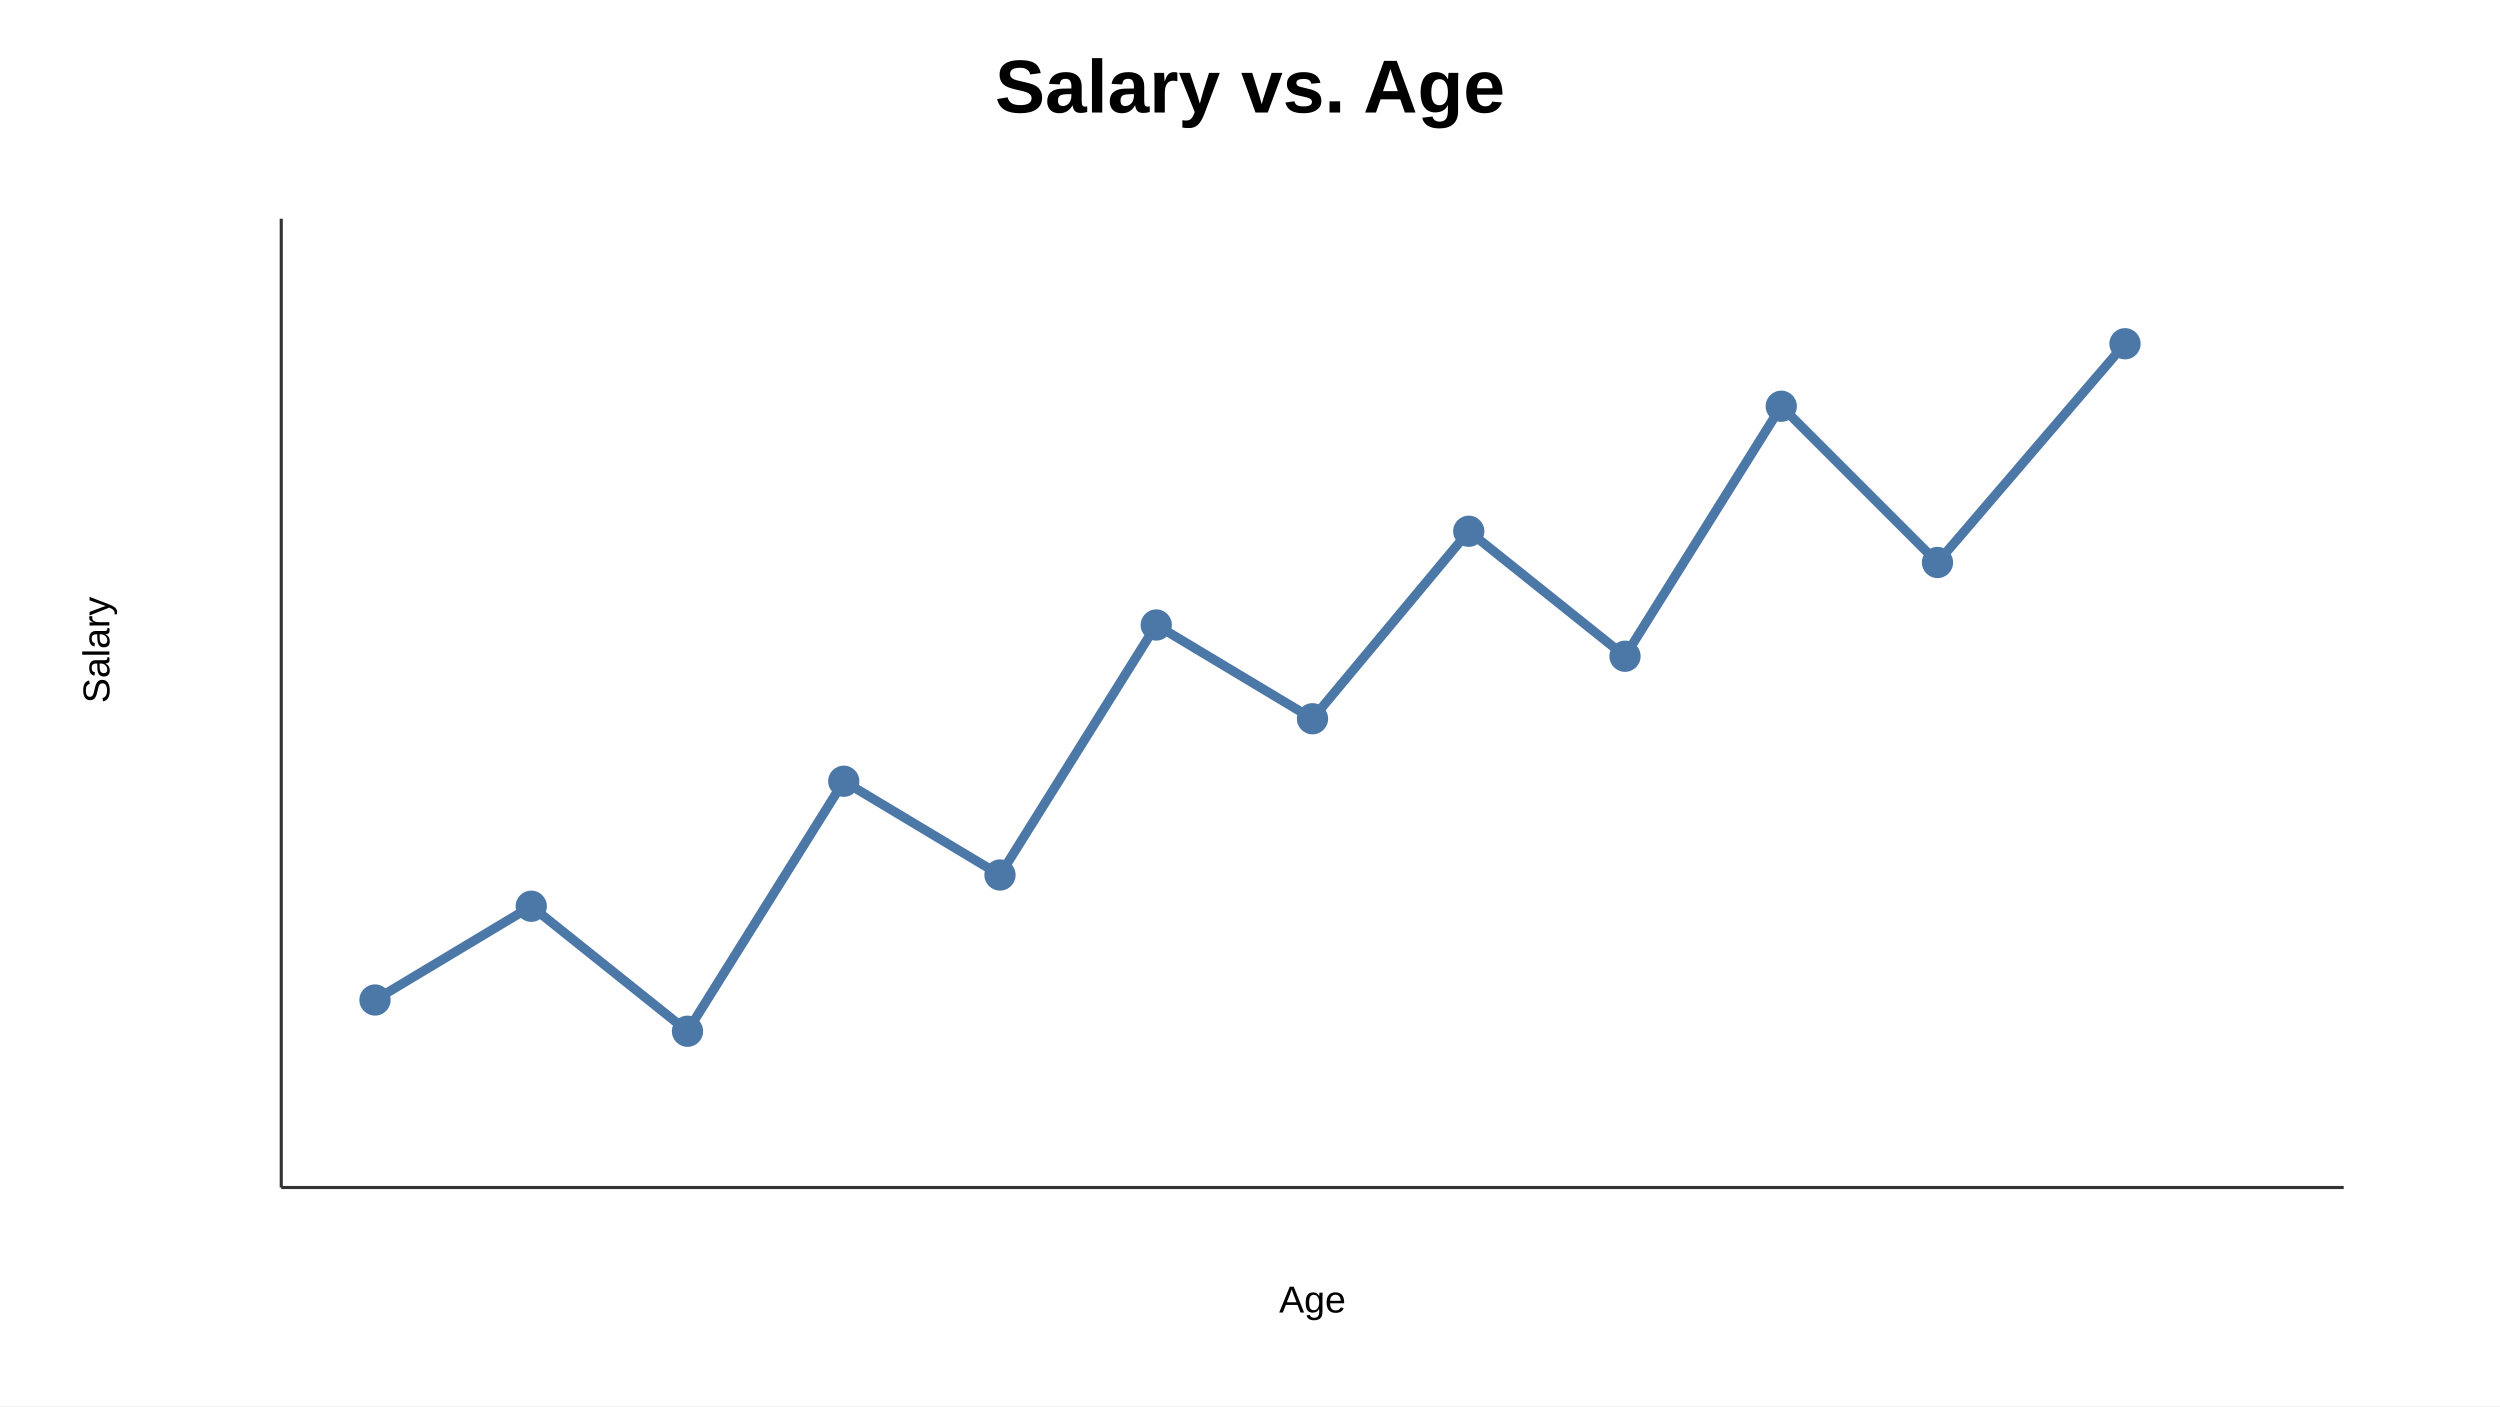
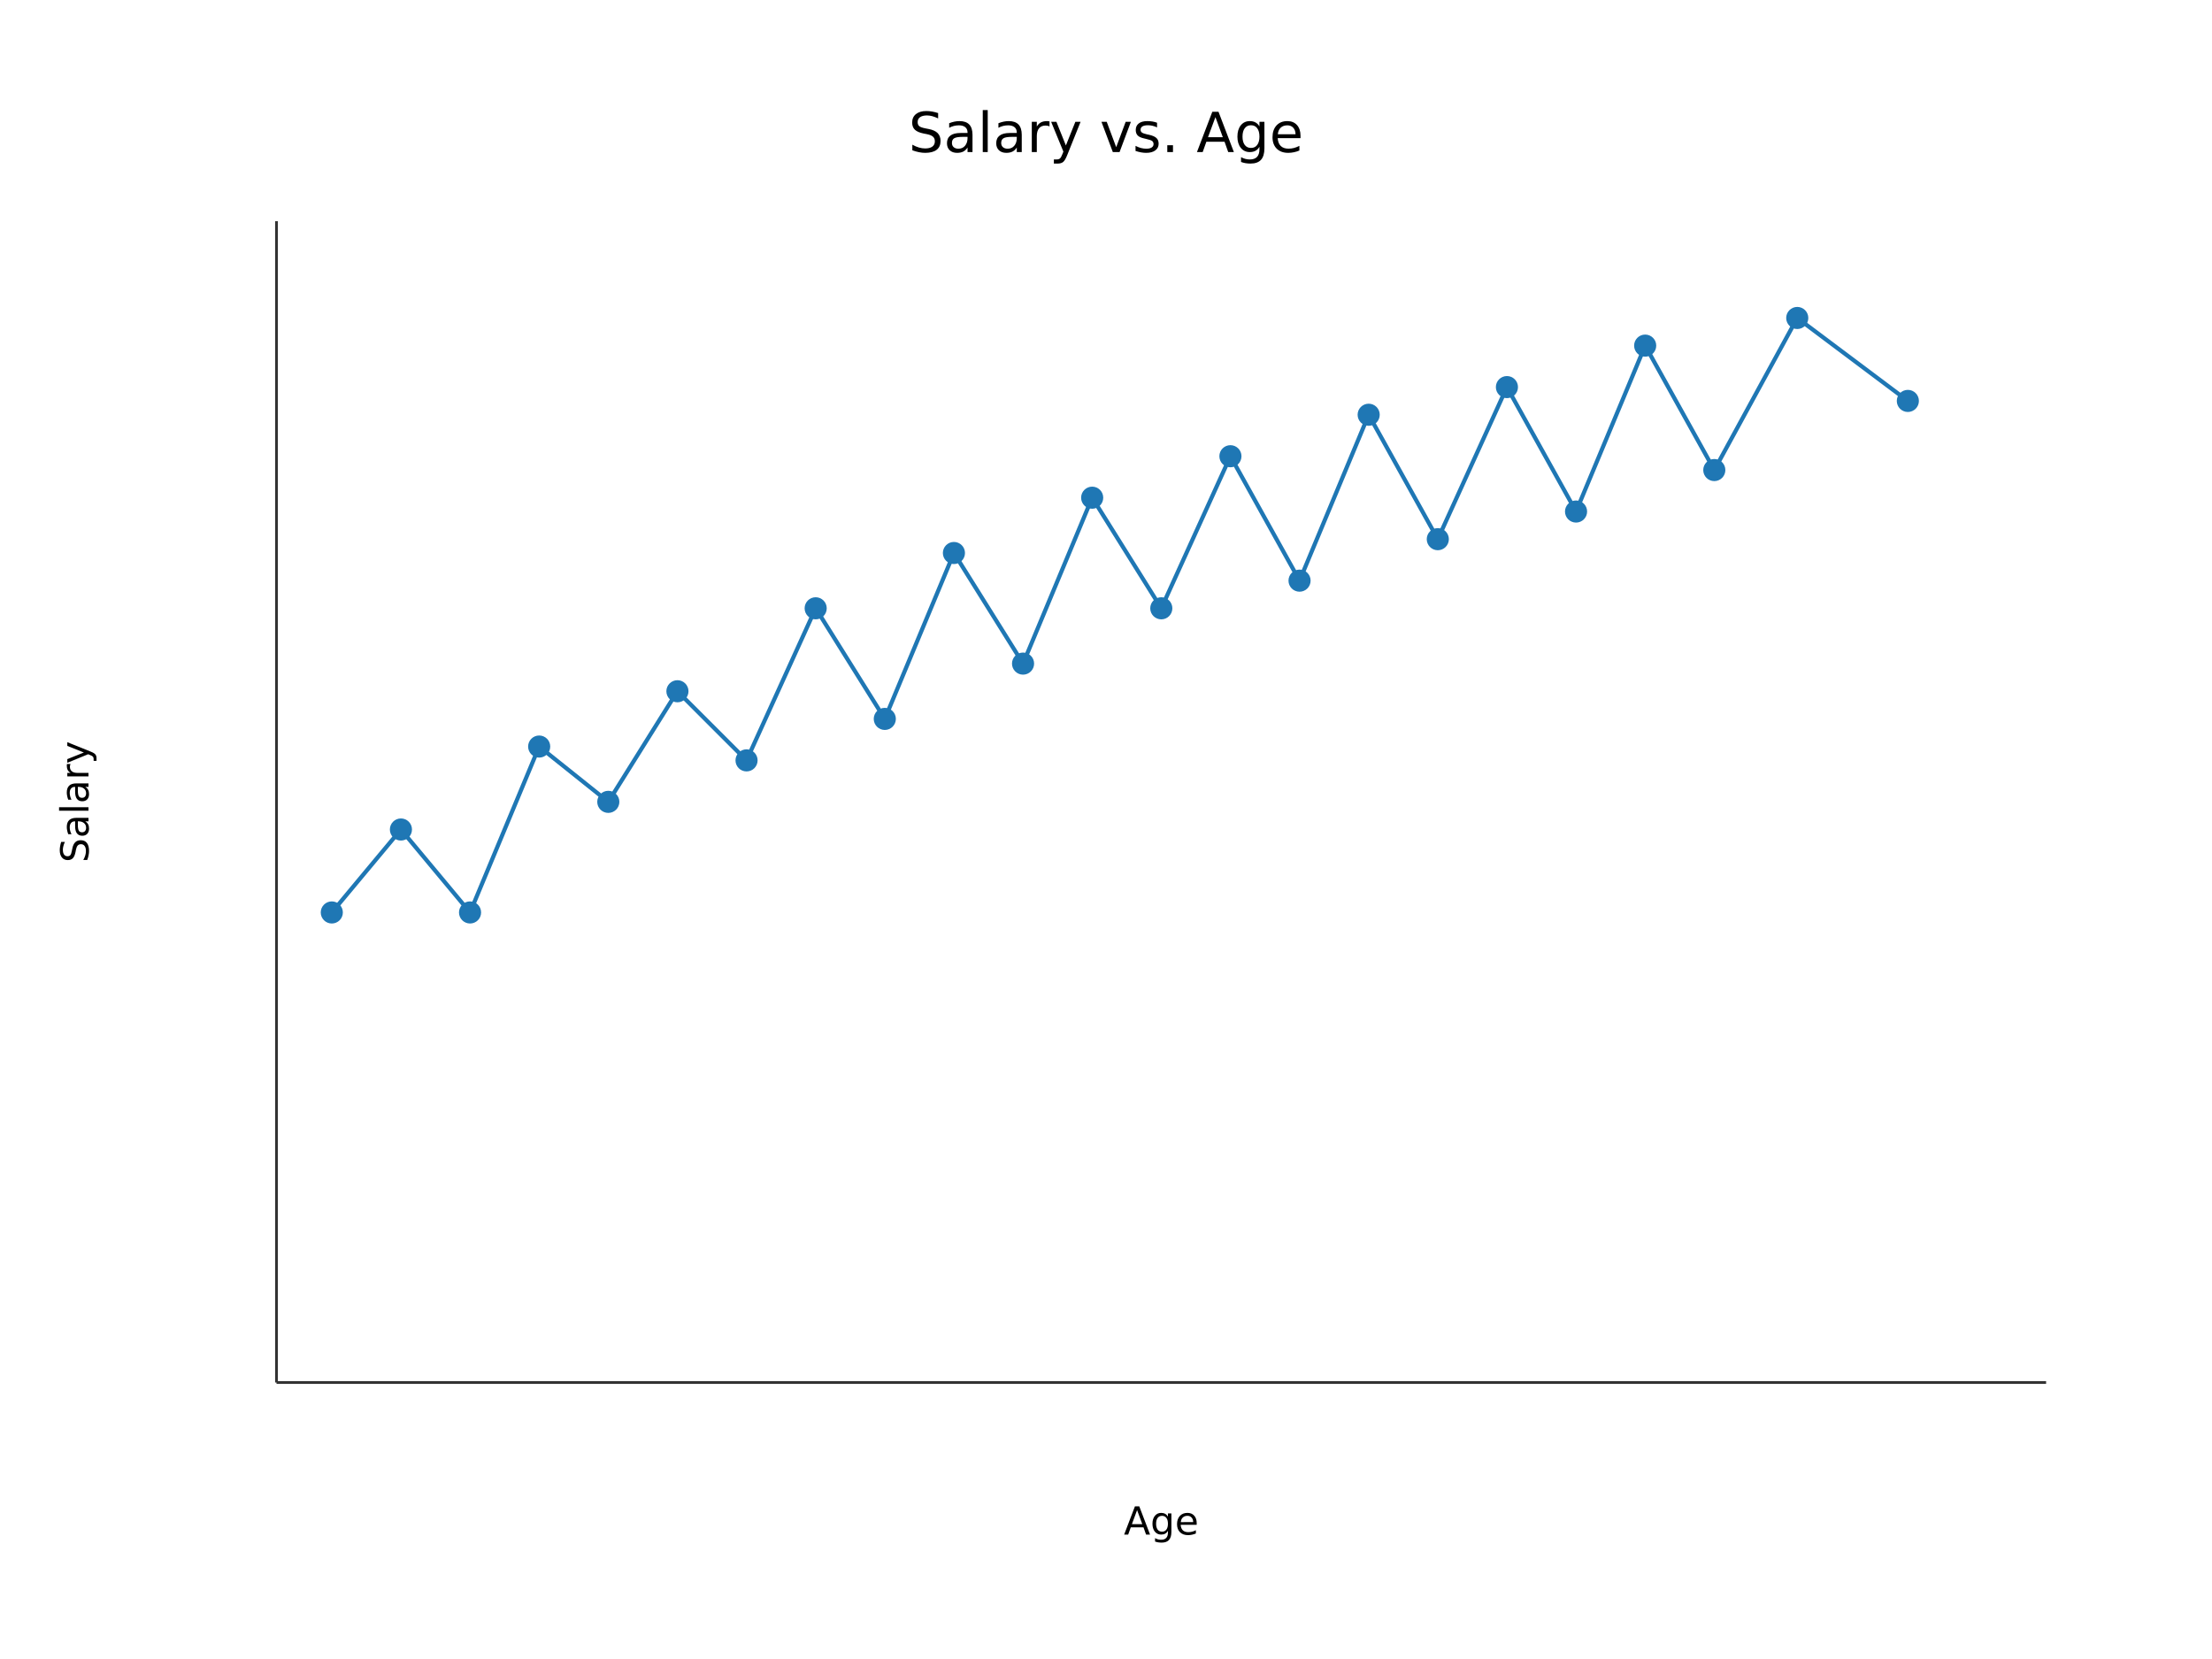
- <svg xmlns="http://www.w3.org/2000/svg" width="800" height="450">
-   <rect width="100%" height="100%" fill="white" />
-   <text x="400" y="36" text-anchor="middle" font-family="Arial" font-size="24" font-weight="bold">Salary vs. Age</text>
-   <line x1="90" y1="380" x2="750" y2="380" stroke="#333" />
-   <line x1="90" y1="70" x2="90" y2="380" stroke="#333" />
-   <polyline points="120,320 170,290 220,330 270,250 320,280 370,200 420,230 470,170 520,210 570,130 620,180 680,110" fill="none" stroke="#4C78A8" stroke-width="3" />
-   <g fill="#4C78A8">
-     <circle cx="120" cy="320" r="5" />
-     <circle cx="170" cy="290" r="5" />
-     <circle cx="220" cy="330" r="5" />
-     <circle cx="270" cy="250" r="5" />
-     <circle cx="320" cy="280" r="5" />
-     <circle cx="370" cy="200" r="5" />
-     <circle cx="420" cy="230" r="5" />
-     <circle cx="470" cy="170" r="5" />
-     <circle cx="520" cy="210" r="5" />
-     <circle cx="570" cy="130" r="5" />
-     <circle cx="620" cy="180" r="5" />
-     <circle cx="680" cy="110" r="5" />
+ <svg xmlns="http://www.w3.org/2000/svg" width="800" height="600" viewBox="0 0 800 600">
+   <rect width="800" height="600" fill="white" />
+   <text x="400" y="55" text-anchor="middle" font-family="DejaVu Sans,Arial" font-size="20">Salary vs. Age</text>
+   <line x1="100" y1="500" x2="740" y2="500" stroke="#333" />
+   <line x1="100" y1="80" x2="100" y2="500" stroke="#333" />
+   <polyline points="120,330 145,300 170,330 195,270 220,290 245,250 270,275 295,220 320,260 345,200 370,240 395,180 420,220 445,165 470,210 495,150 520,195 545,140 570,185 595,125 620,170 650,115 690,145" fill="none" stroke="#1f77b4" stroke-width="1.5" />
+   <g fill="#1f77b4">
+     <circle cx="120" cy="330" r="4" />
+     <circle cx="145" cy="300" r="4" />
+     <circle cx="170" cy="330" r="4" />
+     <circle cx="195" cy="270" r="4" />
+     <circle cx="220" cy="290" r="4" />
+     <circle cx="245" cy="250" r="4" />
+     <circle cx="270" cy="275" r="4" />
+     <circle cx="295" cy="220" r="4" />
+     <circle cx="320" cy="260" r="4" />
+     <circle cx="345" cy="200" r="4" />
+     <circle cx="370" cy="240" r="4" />
+     <circle cx="395" cy="180" r="4" />
+     <circle cx="420" cy="220" r="4" />
+     <circle cx="445" cy="165" r="4" />
+     <circle cx="470" cy="210" r="4" />
+     <circle cx="495" cy="150" r="4" />
+     <circle cx="520" cy="195" r="4" />
+     <circle cx="545" cy="140" r="4" />
+     <circle cx="570" cy="185" r="4" />
+     <circle cx="595" cy="125" r="4" />
+     <circle cx="620" cy="170" r="4" />
+     <circle cx="650" cy="115" r="4" />
+     <circle cx="690" cy="145" r="4" />
  </g>
-   <text x="420" y="420" text-anchor="middle" font-family="Arial">Age</text>
-   <text x="35" y="225" transform="rotate(-90 35 225)" font-family="Arial">Salary</text>
+   <text x="420" y="555" text-anchor="middle" font-family="DejaVu Sans,Arial" font-size="14">Age</text>
+   <text x="32" y="290" transform="rotate(-90 32 290)" text-anchor="middle" font-family="DejaVu Sans,Arial" font-size="14">Salary</text>
</svg>
